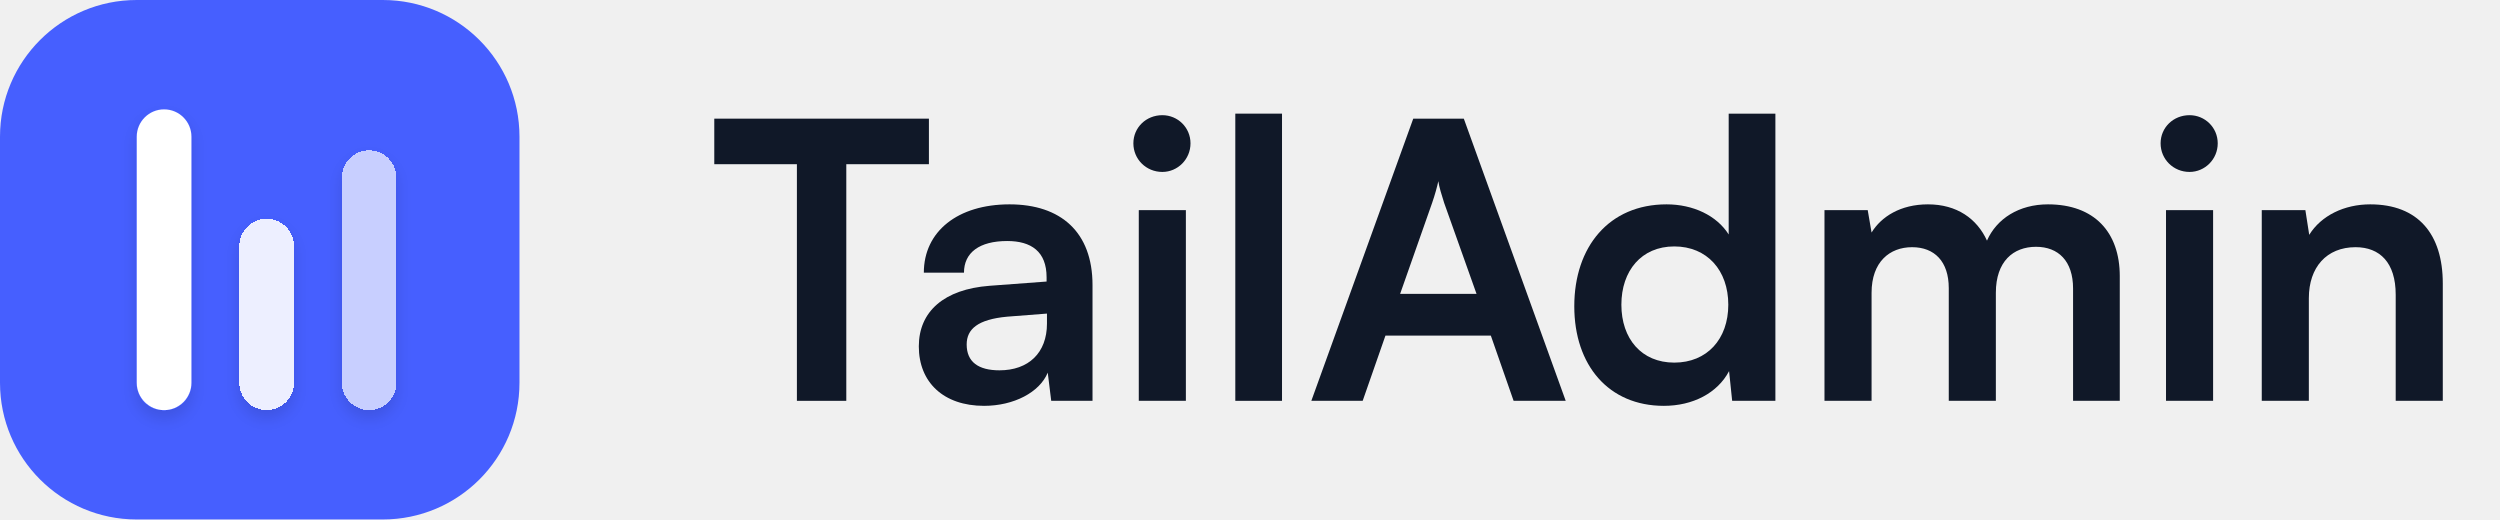
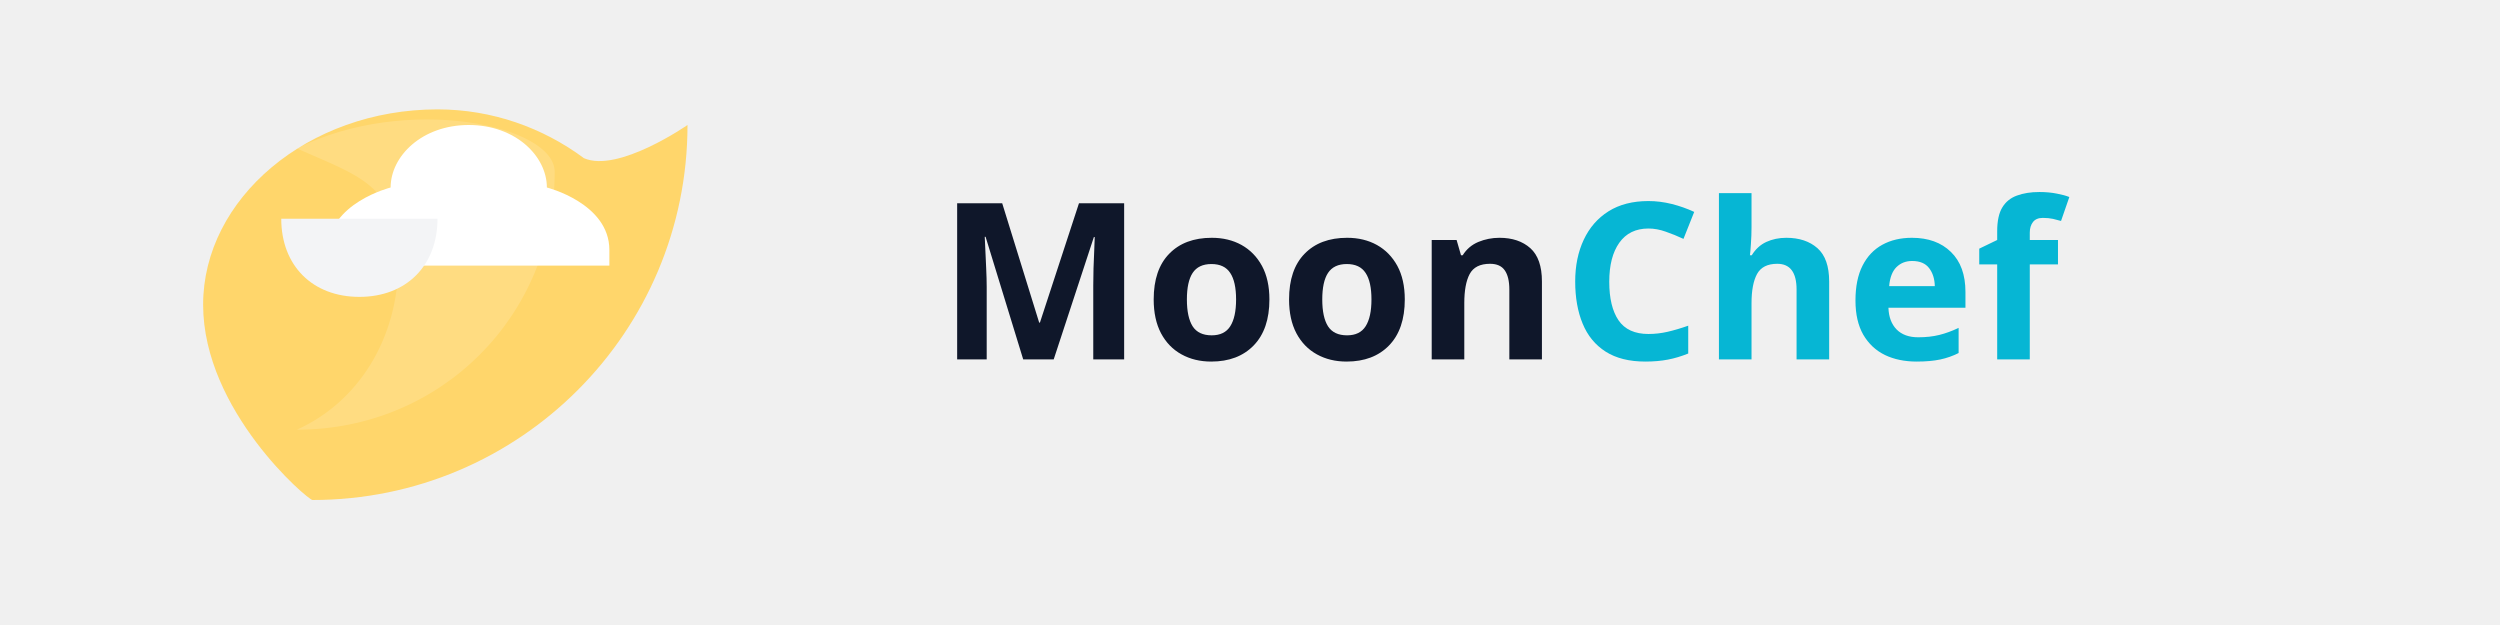
- <svg xmlns="http://www.w3.org/2000/svg" width="154" height="32" viewBox="0 0 154 32" fill="none">
-   <path d="M0 8.421C0 3.77 3.77 0 8.421 0H23.579C28.23 0 32 3.77 32 8.421V23.579C32 28.23 28.23 32 23.579 32H8.421C3.77 32 0 28.23 0 23.579V8.421Z" fill="#465FFF" />
-   <g filter="url(#filter0_d_1624_24907)">
-     <path d="M8.424 8.422C8.424 7.491 9.178 6.737 10.108 6.737V6.737C11.038 6.737 11.792 7.491 11.792 8.422V23.579C11.792 24.51 11.038 25.264 10.108 25.264V25.264C9.178 25.264 8.424 24.51 8.424 23.579V8.422Z" fill="white" />
+ <svg xmlns="http://www.w3.org/2000/svg" viewBox="0 0 320 80" role="img" aria-labelledby="logoTitle logoDesc">
+   <g transform="translate(16,8)">
+     <g id="icon">
+       <path d="M72 8c0 26.51-21.49 48-48 48C23.42 56 10 44.58 10 31S23.42 6 40 6c6.98 0 13.48 2.34 18.75 6.25C63.13 14.16 72 8 72 8z" fill="#FFD66B" />
+       <path d="M55 14c0 18.41-14.59 33-33 33 7.8-3.5 13-11.6 13-21.5S29.8 14.5 22 11c14-7 33-3 33 3z" fill="#fff" opacity="0.15" />
+       <g transform="translate(6,2)">
+         <path d="M38 6c-6 0-10 4-10 8 0 0-8 2-8 8v2h36v-2c0-6-8-8-8-8 0-4-4-8-10-8z" fill="#FFFFFF" />
+         <path d="M34 18h-20c0 6 4 10 10 10s10-4 10-10z" fill="#F3F4F6" />
+       </g>
+     </g>
  </g>
-   <g filter="url(#filter1_d_1624_24907)">
-     <path d="M14.742 15.157C14.742 14.227 15.496 13.473 16.426 13.473V13.473C17.357 13.473 18.111 14.227 18.111 15.157V23.578C18.111 24.508 17.357 25.262 16.426 25.262V25.262C15.496 25.262 14.742 24.508 14.742 23.578V15.157Z" fill="white" fill-opacity="0.9" shape-rendering="crispEdges" />
+   <g transform="translate(120,46)">
+     <text x="0" y="0" font-family="Verdana, Geneva, sans-serif" font-size="28" font-weight="600" fill="#0F172A">Moon</text>
+     <text x="80" y="0" font-family="Verdana, Geneva, sans-serif" font-size="28" font-weight="600" fill="#06B6D4">Chef</text>
  </g>
-   <g filter="url(#filter2_d_1624_24907)">
-     <path d="M21.055 10.946C21.055 10.016 21.809 9.262 22.739 9.262V9.262C23.669 9.262 24.423 10.016 24.423 10.946V23.578C24.423 24.508 23.669 25.262 22.739 25.262V25.262C21.809 25.262 21.055 24.508 21.055 23.578V10.946Z" fill="white" fill-opacity="0.7" shape-rendering="crispEdges" />
-   </g>
-   <path d="M44 10.115H49.089V24.691H52.132V10.115H57.221V7.309H44V10.115Z" fill="#101828" />
-   <path d="M60.617 25C62.448 25 64.042 24.168 64.541 22.955L64.755 24.691H67.299V17.558C67.299 14.3 65.349 12.588 62.187 12.588C59.001 12.588 56.908 14.252 56.908 16.797H59.381C59.381 15.56 60.332 14.847 62.044 14.847C63.519 14.847 64.47 15.489 64.47 17.082V17.343L60.95 17.605C58.168 17.819 56.599 19.174 56.599 21.338C56.599 23.549 58.121 25 60.617 25ZM61.569 22.812C60.261 22.812 59.547 22.289 59.547 21.219C59.547 20.268 60.237 19.674 62.044 19.507L64.493 19.317V19.935C64.493 21.742 63.352 22.812 61.569 22.812Z" fill="#101828" />
-   <path d="M71.6 10.591C72.551 10.591 73.335 9.806 73.335 8.831C73.335 7.856 72.551 7.095 71.6 7.095C70.601 7.095 69.816 7.856 69.816 8.831C69.816 9.806 70.601 10.591 71.6 10.591ZM70.149 24.691H73.05V12.944H70.149V24.691Z" fill="#101828" />
-   <path d="M78.972 24.691V7H76.095V24.691H78.972Z" fill="#101828" />
-   <path d="M83.941 24.691L85.344 20.672H91.835L93.238 24.691H96.448L90.171 7.309H87.056L80.778 24.691H83.941ZM88.221 12.493C88.387 12.017 88.53 11.494 88.601 11.161C88.649 11.518 88.815 12.041 88.958 12.493L90.955 18.104H86.247L88.221 12.493Z" fill="#101828" />
-   <path d="M102.493 25C104.276 25 105.798 24.215 106.511 22.86L106.701 24.691H109.364V7H106.487V14.443C105.75 13.277 104.3 12.588 102.659 12.588C99.116 12.588 96.976 15.203 96.976 18.865C96.976 22.503 99.092 25 102.493 25ZM103.135 22.337C101.113 22.337 99.877 20.863 99.877 18.77C99.877 16.678 101.113 15.18 103.135 15.18C105.156 15.18 106.463 16.654 106.463 18.77C106.463 20.886 105.156 22.337 103.135 22.337Z" fill="#101828" />
-   <path d="M115.289 24.691V18.033C115.289 16.131 116.406 15.227 117.785 15.227C119.164 15.227 120.044 16.107 120.044 17.748V24.691H122.945V18.033C122.945 16.107 124.015 15.203 125.418 15.203C126.797 15.203 127.701 16.083 127.701 17.771V24.691H130.578V17.011C130.578 14.3 129.008 12.588 126.155 12.588C124.372 12.588 122.993 13.468 122.398 14.823C121.78 13.468 120.543 12.588 118.76 12.588C117.072 12.588 115.883 13.349 115.289 14.324L115.051 12.944H112.388V24.691H115.289Z" fill="#101828" />
-   <path d="M134.876 10.591C135.827 10.591 136.612 9.806 136.612 8.831C136.612 7.856 135.827 7.095 134.876 7.095C133.877 7.095 133.093 7.856 133.093 8.831C133.093 9.806 133.877 10.591 134.876 10.591ZM133.426 24.691H136.327V12.944H133.426V24.691Z" fill="#101828" />
-   <path d="M142.225 24.691V18.366C142.225 16.464 143.318 15.227 145.102 15.227C146.6 15.227 147.575 16.178 147.575 18.152V24.691H150.476V17.462C150.476 14.419 148.954 12.588 146.005 12.588C144.412 12.588 142.985 13.277 142.248 14.466L142.011 12.944H139.324V24.691H142.225Z" fill="#101828" />
-   <defs>
-     <filter id="filter0_d_1624_24907" x="7.424" y="6.237" width="5.368" height="20.526" filterUnits="userSpaceOnUse" color-interpolation-filters="sRGB">
-       <feFlood flood-opacity="0" result="BackgroundImageFix" />
-       <feColorMatrix in="SourceAlpha" type="matrix" values="0 0 0 0 0 0 0 0 0 0 0 0 0 0 0 0 0 0 127 0" result="hardAlpha" />
-       <feOffset dy="0.5" />
-       <feGaussianBlur stdDeviation="0.5" />
-       <feComposite in2="hardAlpha" operator="out" />
-       <feColorMatrix type="matrix" values="0 0 0 0 0 0 0 0 0 0 0 0 0 0 0 0 0 0 0.12 0" />
-       <feBlend mode="normal" in2="BackgroundImageFix" result="effect1_dropShadow_1624_24907" />
-       <feBlend mode="normal" in="SourceGraphic" in2="effect1_dropShadow_1624_24907" result="shape" />
-     </filter>
-     <filter id="filter1_d_1624_24907" x="13.742" y="12.973" width="5.368" height="13.79" filterUnits="userSpaceOnUse" color-interpolation-filters="sRGB">
-       <feFlood flood-opacity="0" result="BackgroundImageFix" />
-       <feColorMatrix in="SourceAlpha" type="matrix" values="0 0 0 0 0 0 0 0 0 0 0 0 0 0 0 0 0 0 127 0" result="hardAlpha" />
-       <feOffset dy="0.5" />
-       <feGaussianBlur stdDeviation="0.5" />
-       <feComposite in2="hardAlpha" operator="out" />
-       <feColorMatrix type="matrix" values="0 0 0 0 0 0 0 0 0 0 0 0 0 0 0 0 0 0 0.12 0" />
-       <feBlend mode="normal" in2="BackgroundImageFix" result="effect1_dropShadow_1624_24907" />
-       <feBlend mode="normal" in="SourceGraphic" in2="effect1_dropShadow_1624_24907" result="shape" />
-     </filter>
-     <filter id="filter2_d_1624_24907" x="20.055" y="8.762" width="5.368" height="18" filterUnits="userSpaceOnUse" color-interpolation-filters="sRGB">
-       <feFlood flood-opacity="0" result="BackgroundImageFix" />
-       <feColorMatrix in="SourceAlpha" type="matrix" values="0 0 0 0 0 0 0 0 0 0 0 0 0 0 0 0 0 0 127 0" result="hardAlpha" />
-       <feOffset dy="0.5" />
-       <feGaussianBlur stdDeviation="0.5" />
-       <feComposite in2="hardAlpha" operator="out" />
-       <feColorMatrix type="matrix" values="0 0 0 0 0 0 0 0 0 0 0 0 0 0 0 0 0 0 0.12 0" />
-       <feBlend mode="normal" in2="BackgroundImageFix" result="effect1_dropShadow_1624_24907" />
-       <feBlend mode="normal" in="SourceGraphic" in2="effect1_dropShadow_1624_24907" result="shape" />
-     </filter>
-   </defs>
</svg>
